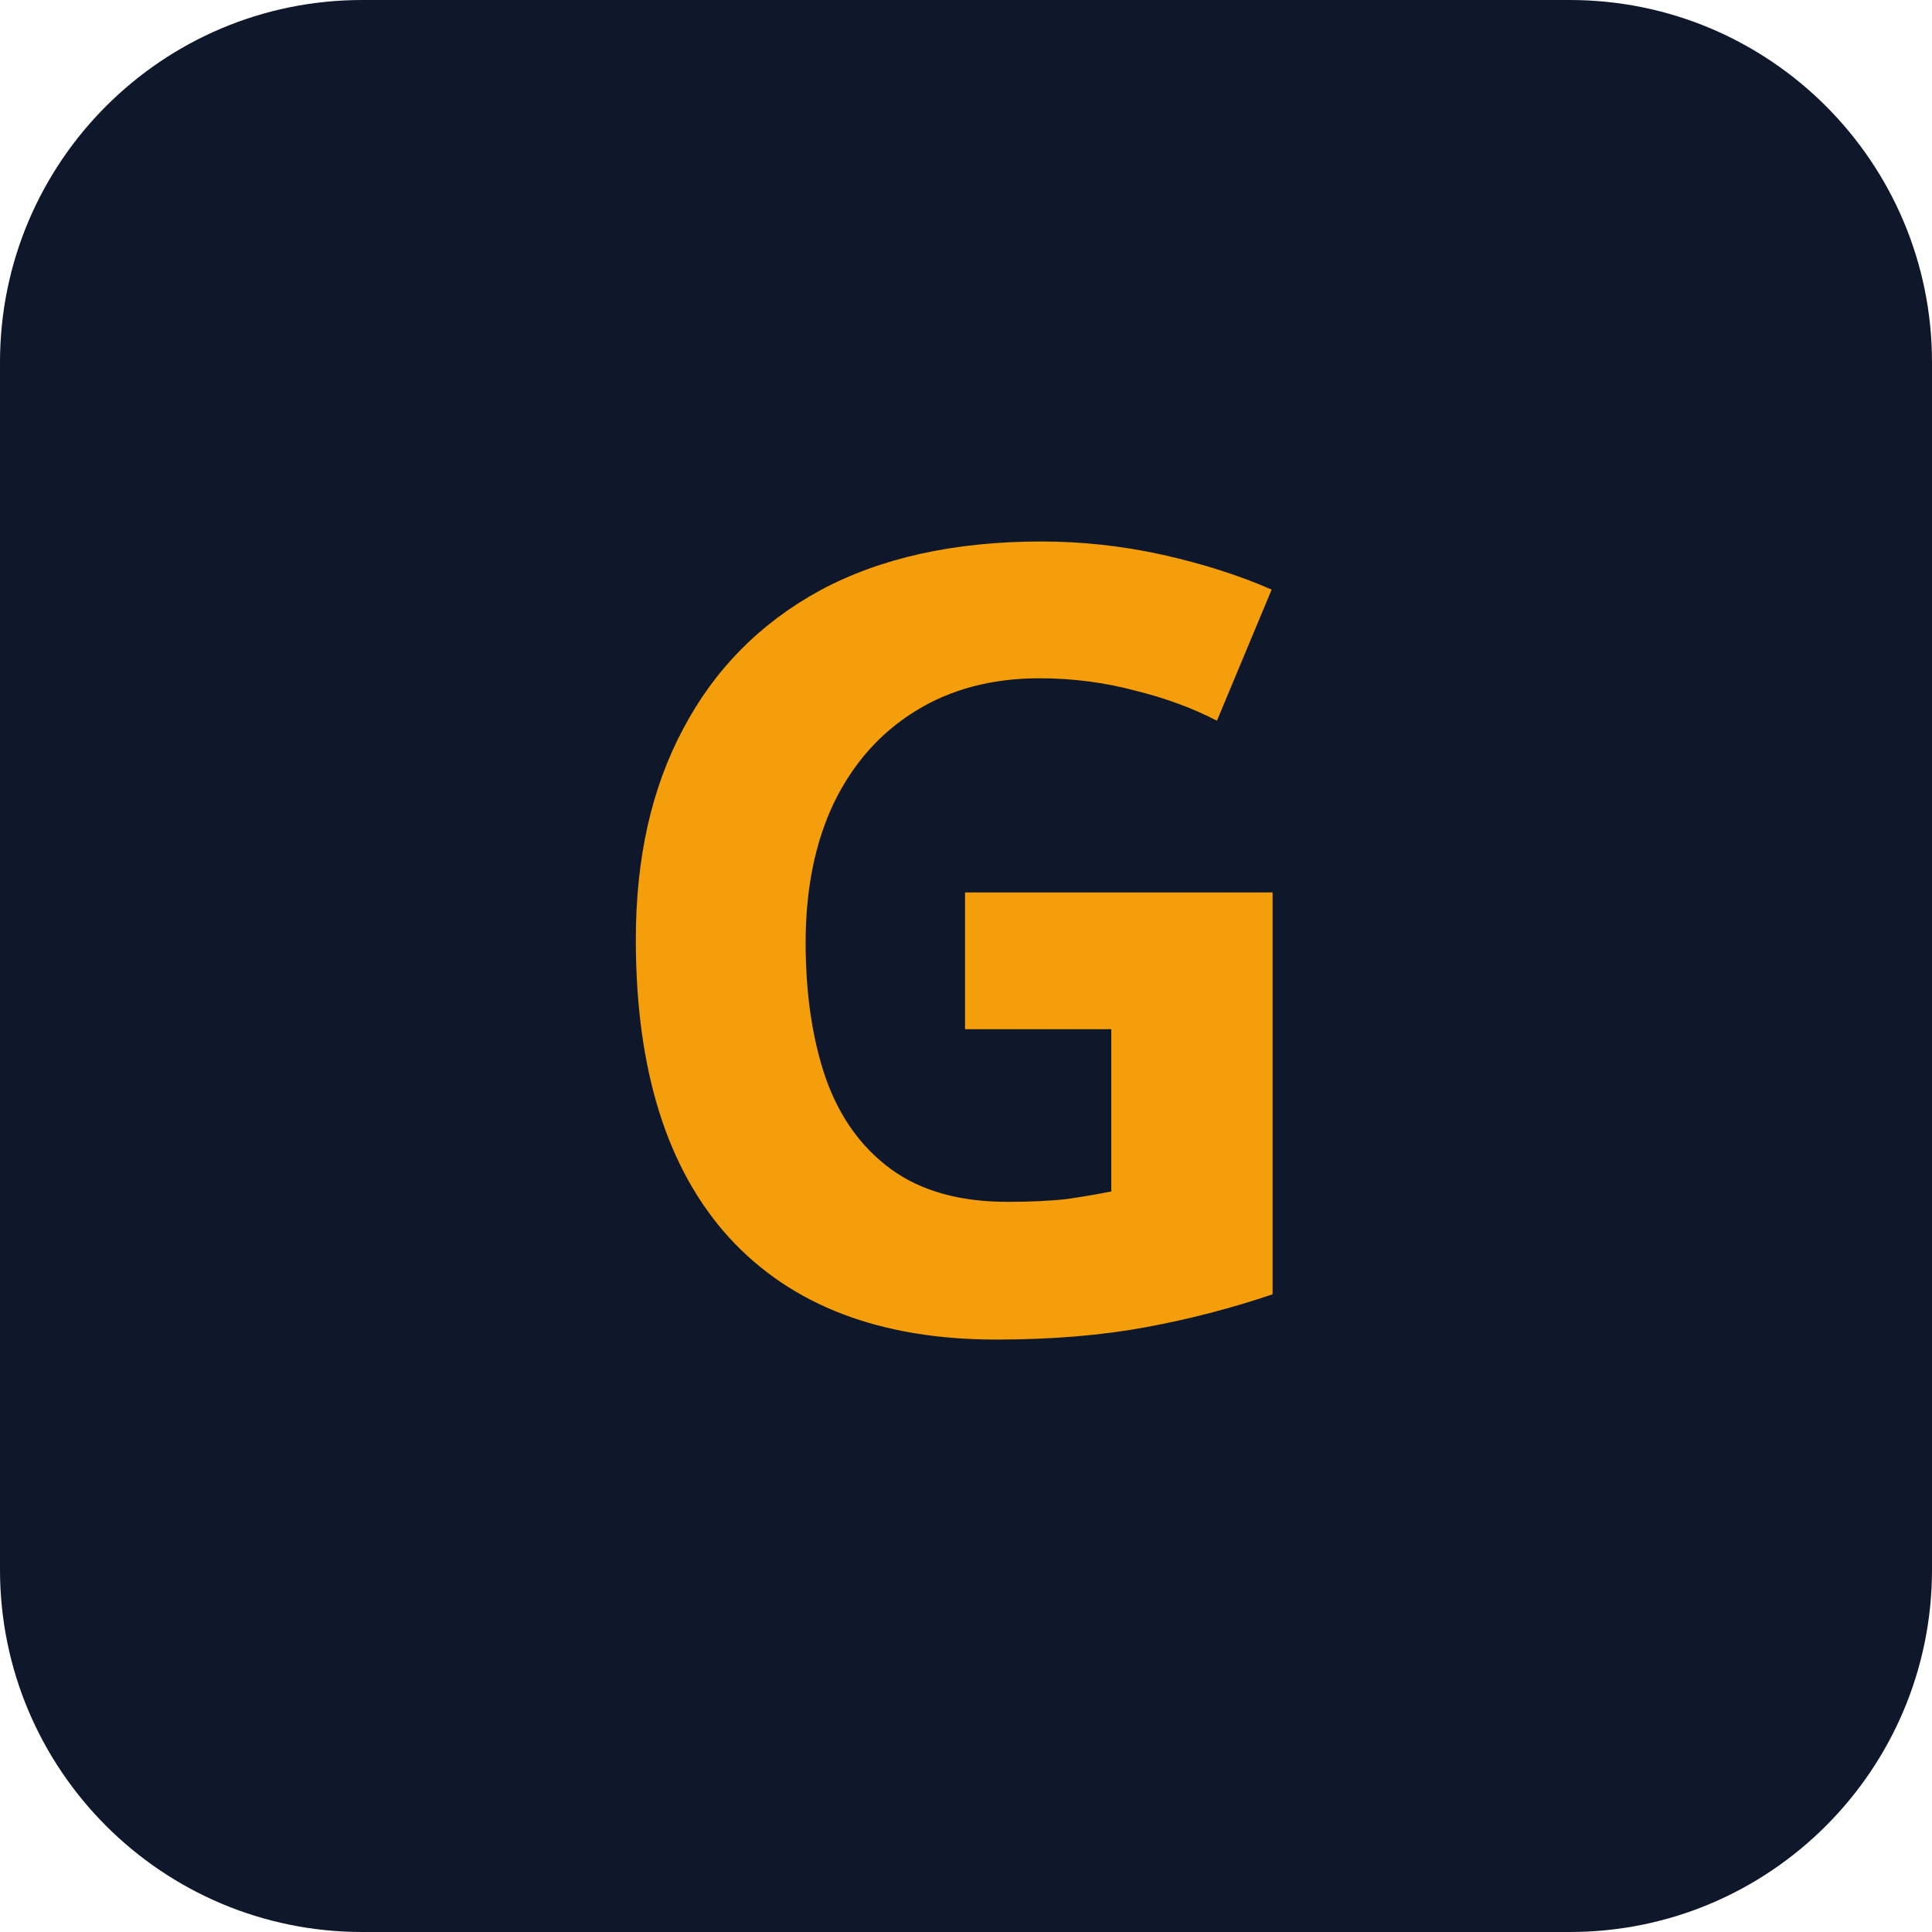
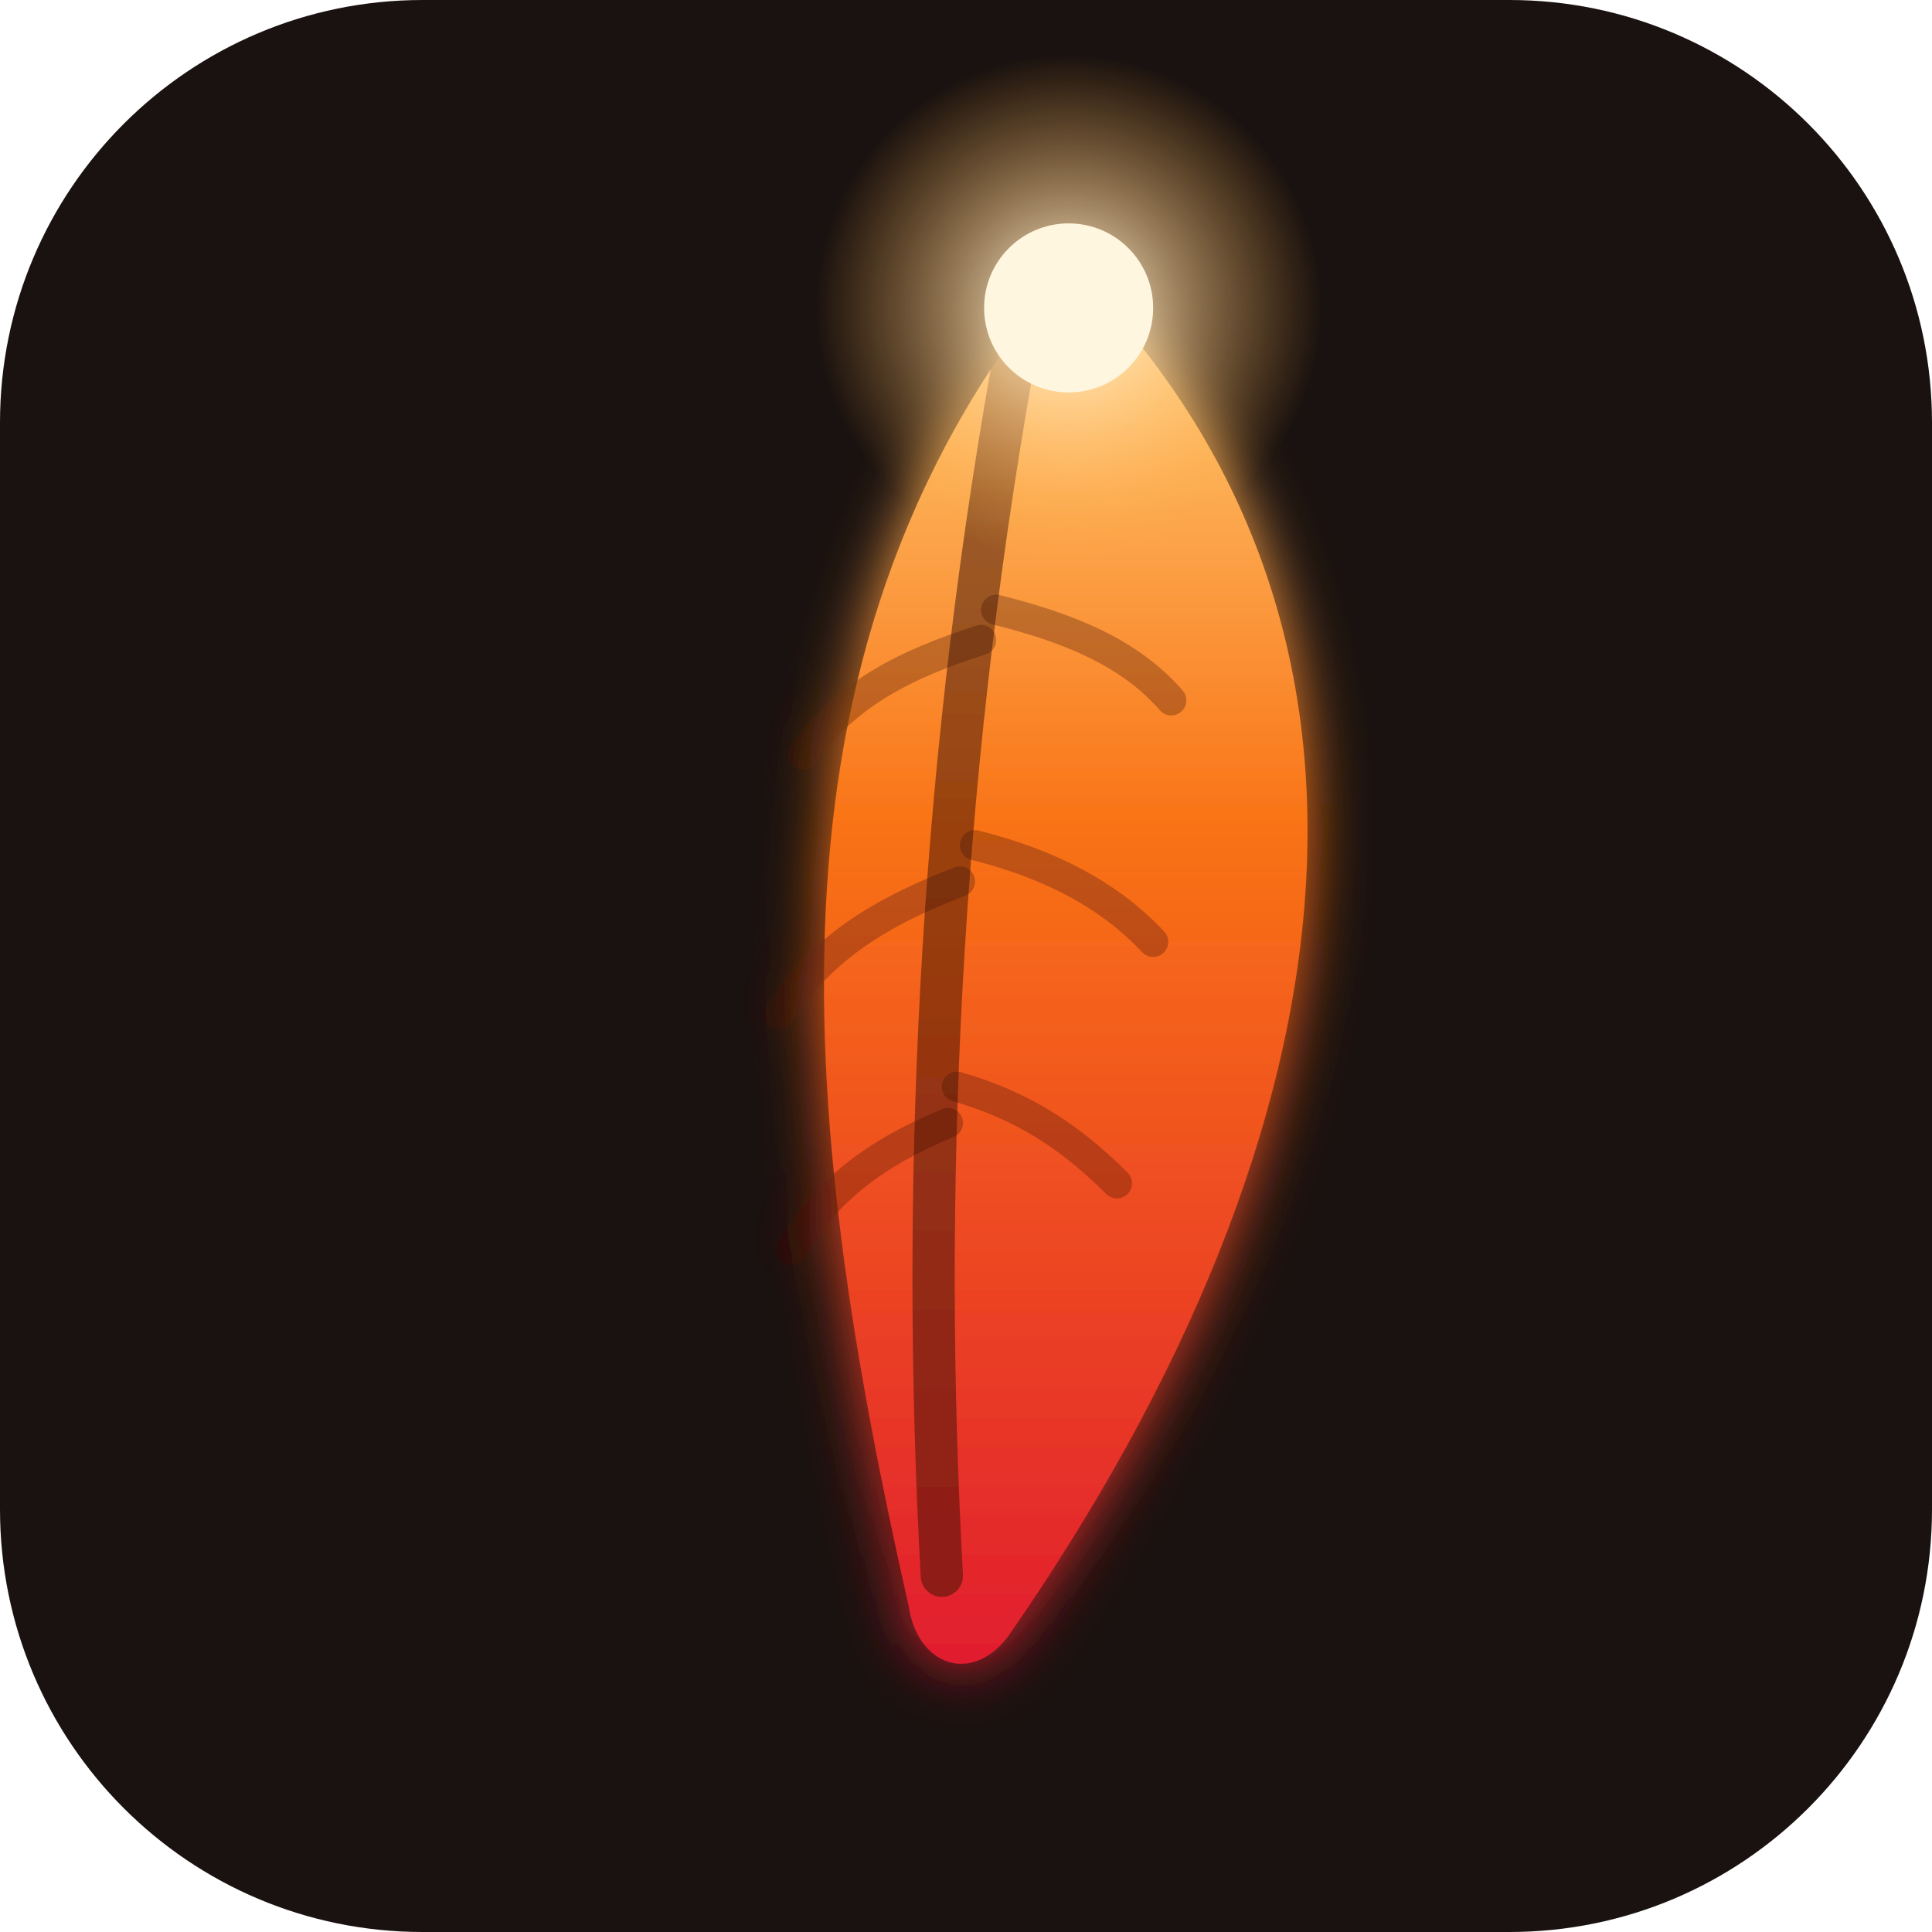
<svg xmlns="http://www.w3.org/2000/svg" viewBox="0 0 32 32">
-   <rect width="32" height="32" rx="6" fill="#0f172a" />
-   <text x="16" y="22" font-family="ui-sans-serif,system-ui,sans-serif" font-weight="bold" font-size="18" text-anchor="middle" fill="#f59e0b">G</text>
+   <defs>
+     <linearGradient id="e" x1="0" y1="0" x2="0" y2="1">
+       <stop offset="0" stop-color="#ffd27a" />
+       <stop offset=".4" stop-color="#f97316" />
+       <stop offset="1" stop-color="#e11d2f" />
+     </linearGradient>
+     <radialGradient id="s" cx="50%" cy="50%" r="50%">
+       <stop offset="0" stop-color="#fff6e0" />
+       <stop offset="1" stop-color="#ffab3d" stop-opacity="0" />
+     </radialGradient>
+     <filter id="glow" x="-40%" y="-40%" width="180%" height="180%">
+       <feGaussianBlur stdDeviation="0.5" result="b" />
+       <feMerge>
+         <feMergeNode in="b" />
+         <feMergeNode in="SourceGraphic" />
+       </feMerge>
+     </filter>
+   </defs>
+   <rect width="32" height="32" rx="7" fill="#1a1210" />
+   <g filter="url(#glow)">
+     <path d="M17.7 4.4 C 23.6 10.2, 22.6 18.6, 16.7 27.1 C 16.1 27.9, 15.2 27.6, 15.05 26.6 C 13.2 18.4, 12.4 10.6, 17.7 4.4 Z" fill="url(#e)" />
+     <path d="M16.75 6.2 C 15.55 13, 15.25 19.8, 15.6 26.1" stroke="#3a0f06" stroke-width="0.7" fill="none" stroke-linecap="round" opacity=".5" />
+     <g stroke="#3a0f06" stroke-width="0.5" opacity=".3" fill="none" stroke-linecap="round">
+       <path d="M16.25 10.6 C 15 11, 14 11.5, 13.3 12.5" />
+       <path d="M16.5 10.1 C 17.7 10.4, 18.7 10.8, 19.4 11.6" />
+       <path d="M15.9 14.6 C 14.6 15.1, 13.6 15.7, 12.9 16.8" />
+       <path d="M16.15 14 C 17.35 14.3, 18.35 14.8, 19.1 15.6" />
+       <path d="M15.7 18.6 C 14.5 19.1, 13.7 19.7, 13.1 20.7" />
+       <path d="M15.85 18 C 16.9 18.3, 17.7 18.8, 18.5 19.6" />
+     </g>
+   </g>
+   <circle cx="17.7" cy="5.1" r="4.2" fill="url(#s)" />
+   <circle cx="17.7" cy="5.1" r="1.4" fill="#fff6e0" />
</svg>
